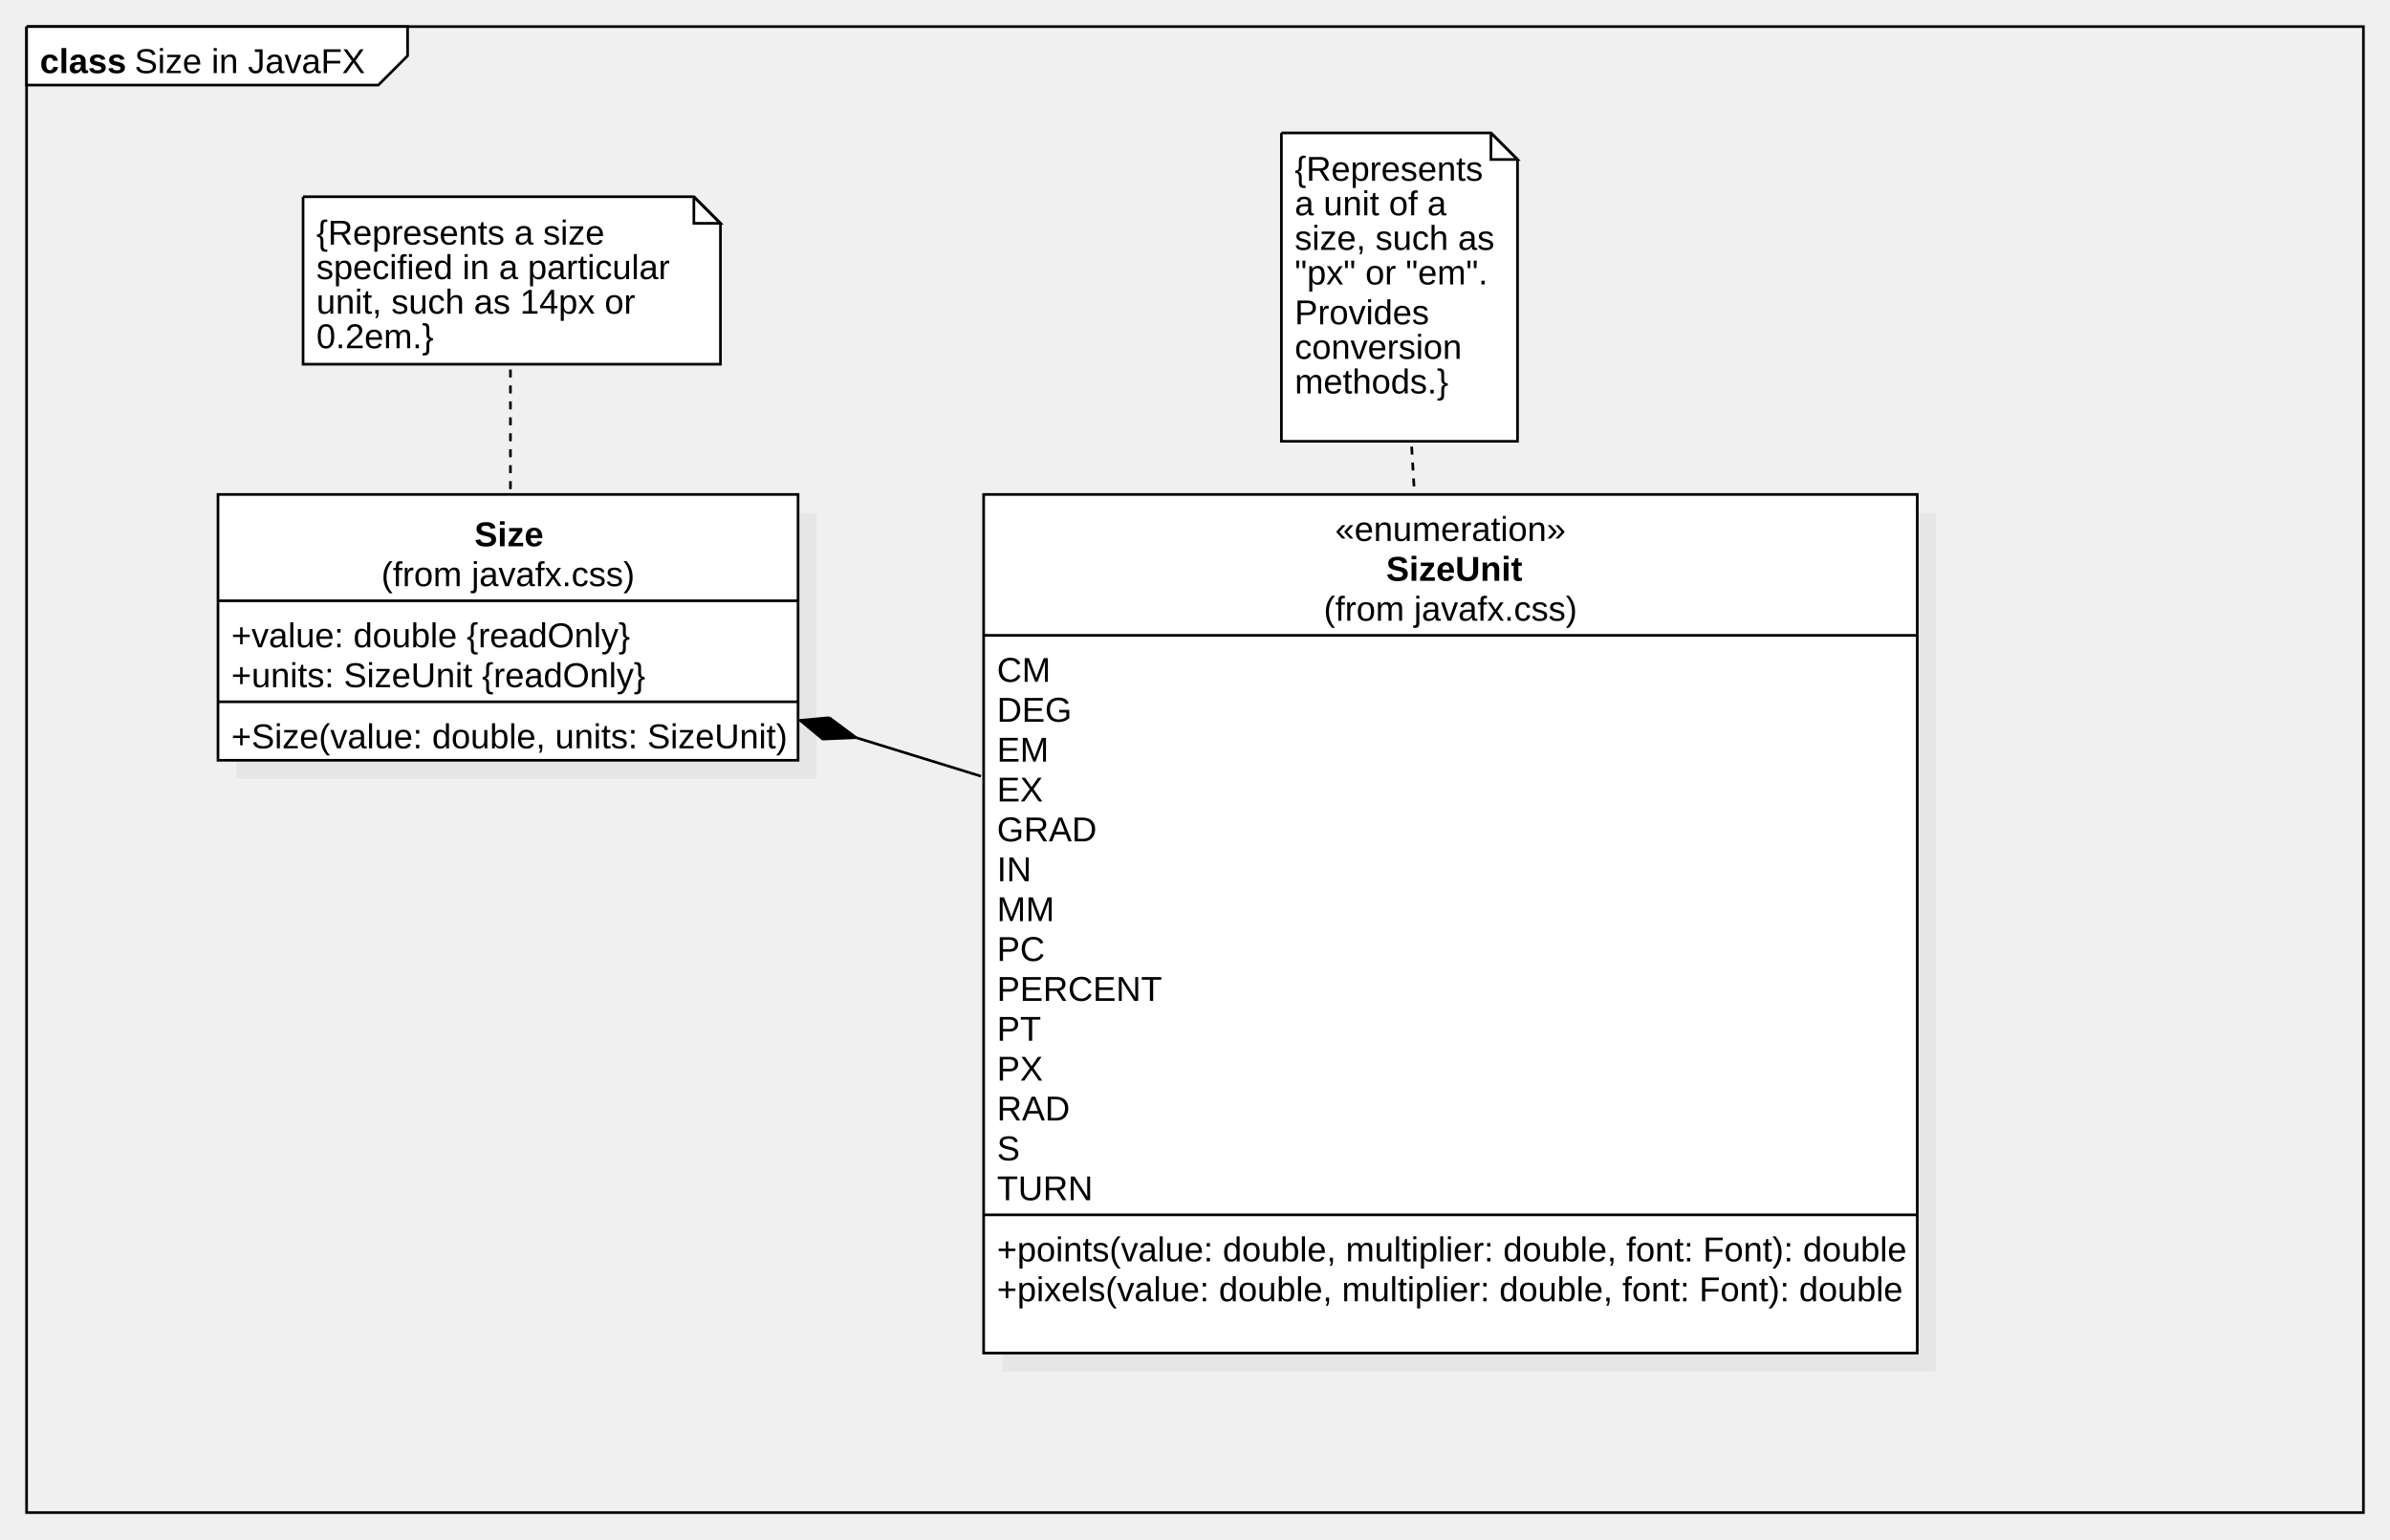
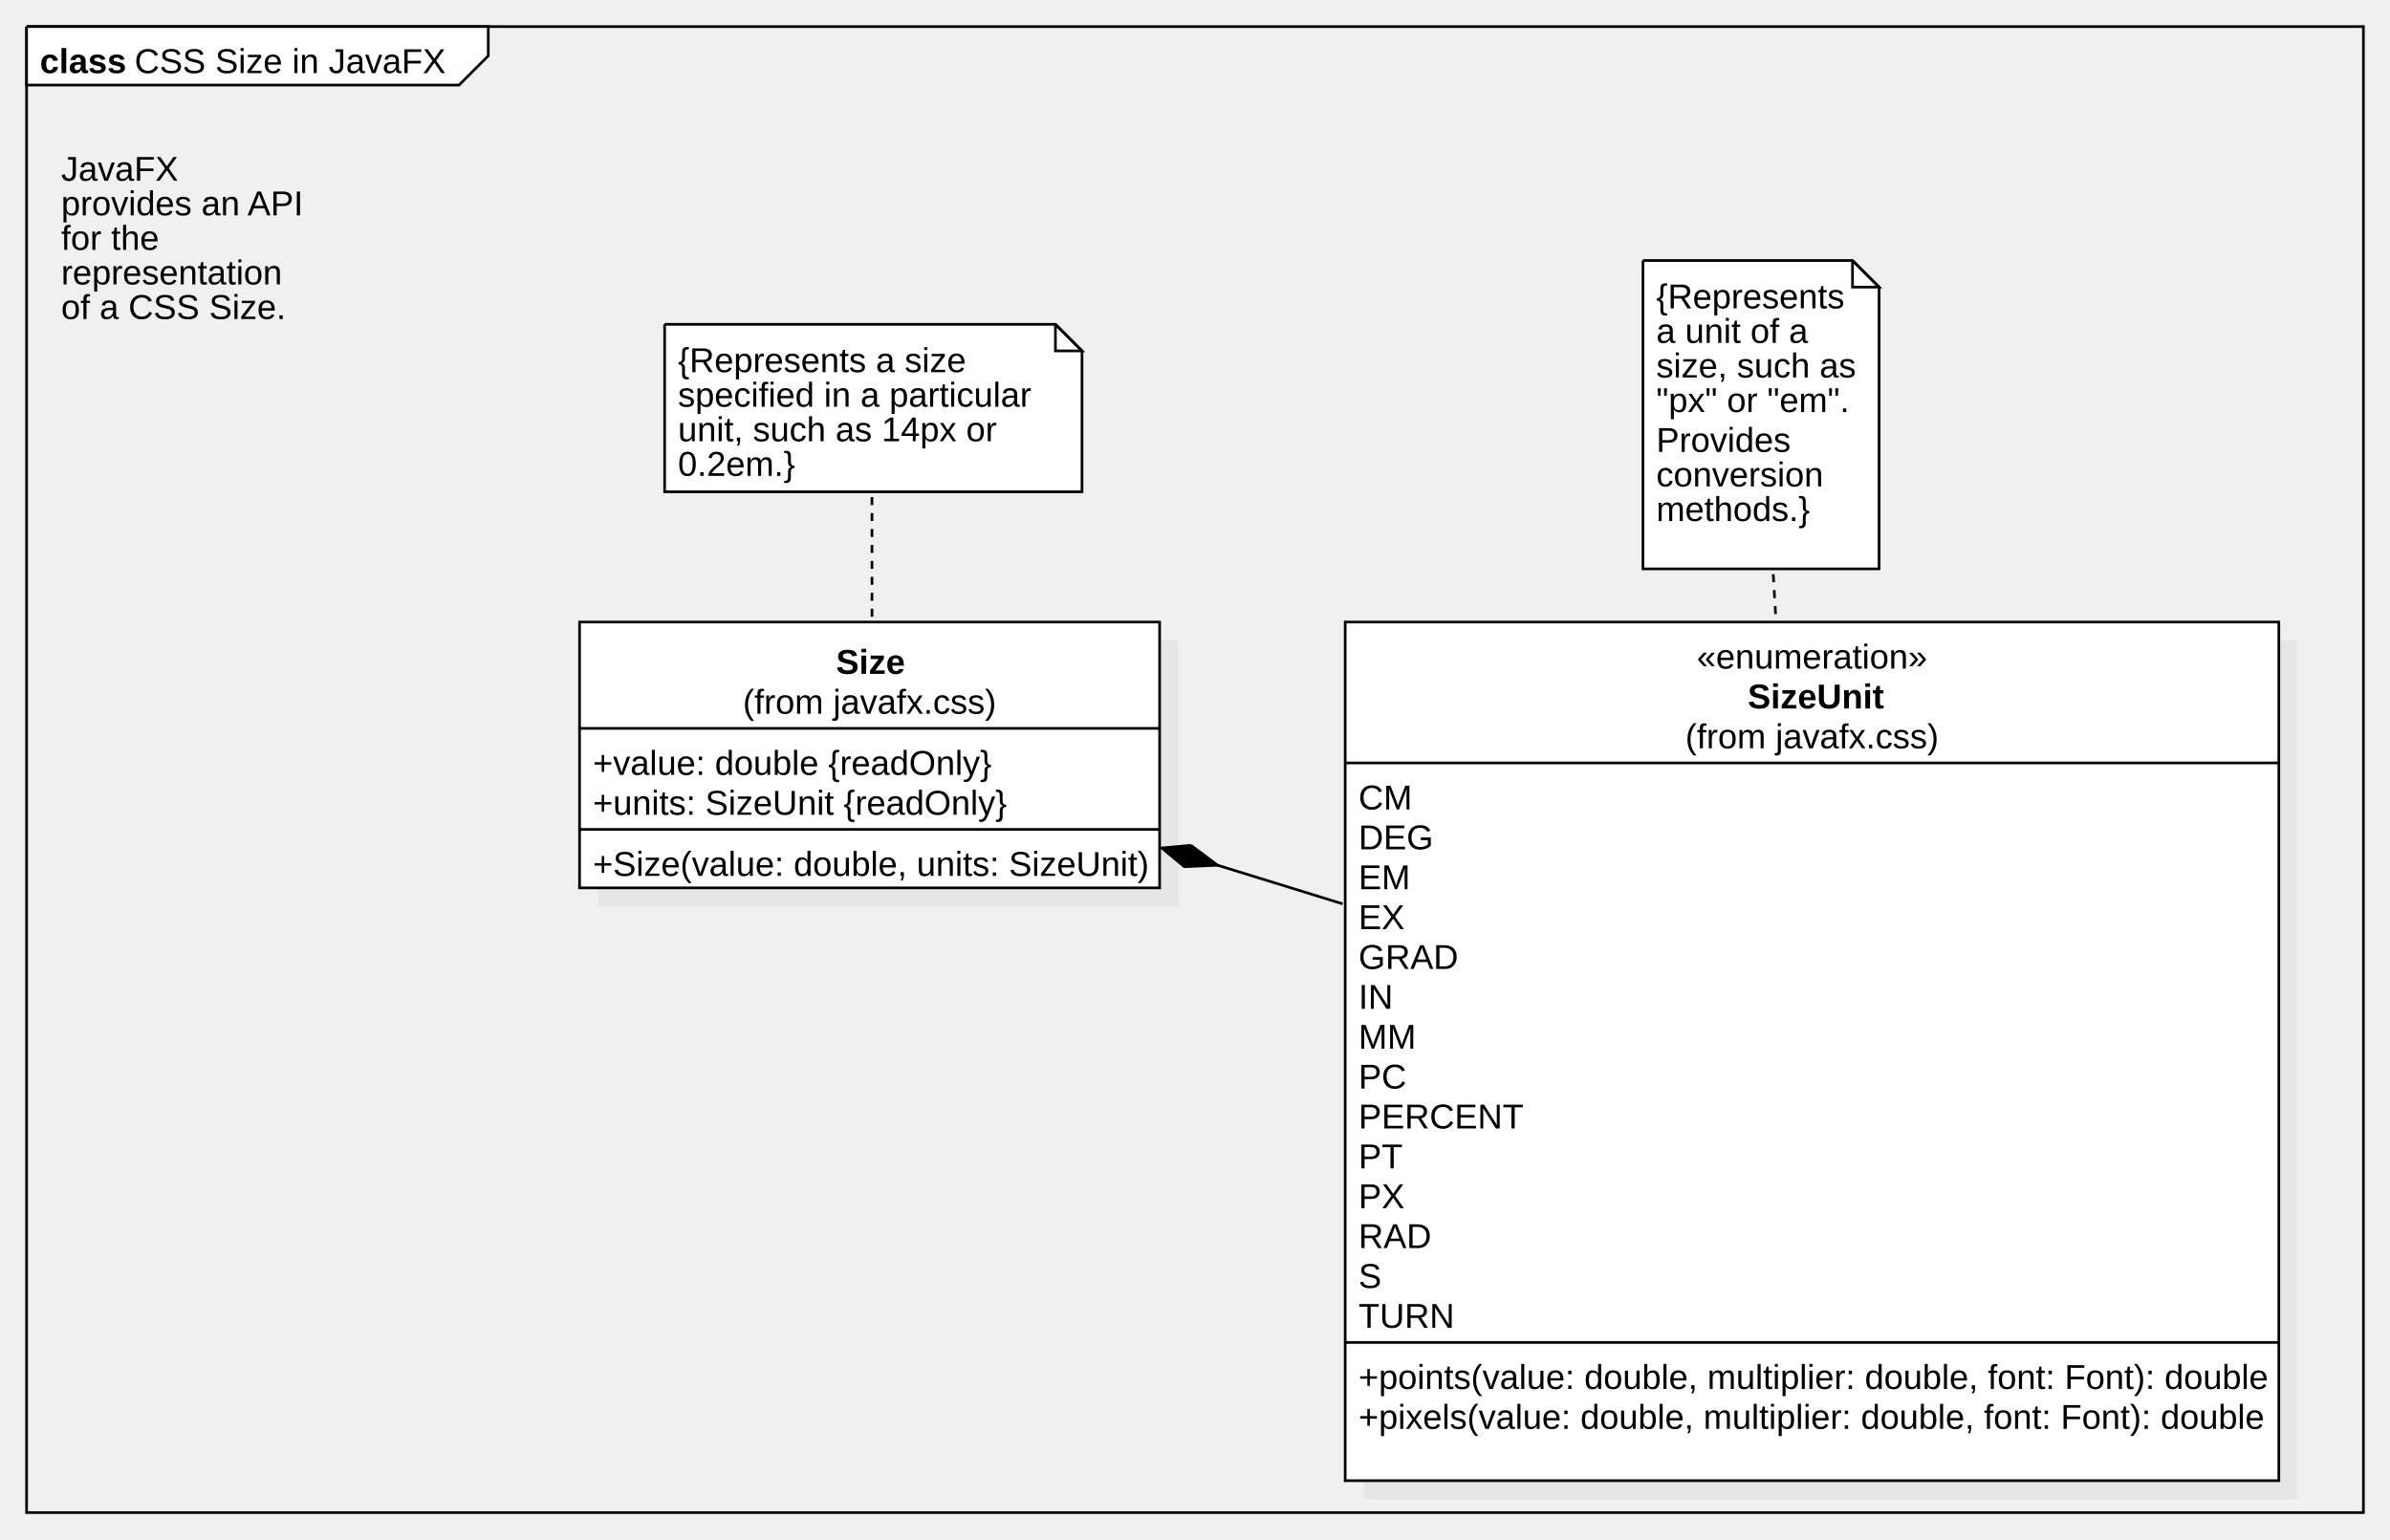
<svg xmlns="http://www.w3.org/2000/svg" version="1.1" width="899" height="579">
  <defs />
  <g>
-     <g transform="translate(-22,-198) scale(1,1)">
-       <path fill="none" stroke="#000000" d="M 32 208 L 911 208 L 911 767 L 32 767 L 32 208" stroke-miterlimit="10" />
-     </g>
-     <g transform="translate(-22,-198) scale(1,1)">
-       <path fill="#ffffff" stroke="none" d="M 32 208 L 32 230 L 164.321 230 L 175.321 219 L 175.321 208 L 32 208" />
-     </g>
-     <g transform="translate(-22,-198) scale(1,1)">
-       <path fill="none" stroke="#000000" d="M 32 208 L 32 230 L 164.321 230 L 175.321 219 L 175.321 208 L 32 208 L 32 208" stroke-miterlimit="10" />
-     </g>
-     <g transform="translate(-22,-198) scale(1,1)">
-       <g>
-         <path fill="none" stroke="none" />
-         <text fill="#000000" stroke="none" font-family="Arial" font-size="13px" font-style="normal" font-weight="normal" text-decoration="none" x="72.618" y="225.5">Size in JavaFX</text>
-       </g>
-     </g>
-     <g transform="translate(-22,-198) scale(1,1)">
-       <g>
-         <path fill="none" stroke="none" />
-         <text fill="#000000" stroke="none" font-family="Arial" font-size="13px" font-style="normal" font-weight="bold" text-decoration="none" x="37" y="225.5">class</text>
-       </g>
-     </g>
-     <g transform="translate(-22,-198) scale(1,1)">
-       <rect fill="#C0C0C0" stroke="none" x="111" y="391" width="218.193" height="100" opacity="0.2" />
-     </g>
-     <g transform="translate(-22,-198) scale(1,1)">
-       <rect fill="#ffffff" stroke="none" x="104" y="384" width="218.193" height="100" />
-     </g>
-     <g transform="translate(-22,-198) scale(1,1)">
-       <path fill="none" stroke="#000000" d="M 104 384 L 322.193 384 L 322.193 484 L 104 484 L 104 384 Z Z" stroke-miterlimit="10" />
-     </g>
-     <g transform="translate(-22,-198) scale(1,1)">
-       <path fill="none" stroke="#000000" d="M 104 424 L 322.193 424" stroke-miterlimit="10" />
-     </g>
-     <g transform="translate(-22,-198) scale(1,1)">
-       <path fill="none" stroke="#000000" d="M 104 462 L 322.193 462" stroke-miterlimit="10" />
-     </g>
-     <g transform="translate(-22,-198) scale(1,1)">
-       <g>
-         <path fill="none" stroke="none" />
-         <text fill="#000000" stroke="none" font-family="Arial" font-size="13px" font-style="normal" font-weight="bold" text-decoration="none" x="200.452" y="403.5">Size</text>
-       </g>
-     </g>
-     <g transform="translate(-22,-198) scale(1,1)">
-       <g>
-         <path fill="none" stroke="none" />
-         <text fill="#000000" stroke="none" font-family="Arial" font-size="13px" font-style="normal" font-weight="normal" text-decoration="none" x="165.426" y="418.5">(from javafx.css)</text>
-       </g>
-     </g>
-     <g transform="translate(-22,-198) scale(1,1)">
-       <g>
-         <path fill="none" stroke="none" />
-         <text fill="#000000" stroke="none" font-family="Arial" font-size="13px" font-style="normal" font-weight="normal" text-decoration="none" x="109" y="441.5">+value: double {readOnly}</text>
-       </g>
-     </g>
-     <g transform="translate(-22,-198) scale(1,1)">
-       <g>
-         <path fill="none" stroke="none" />
-         <text fill="#000000" stroke="none" font-family="Arial" font-size="13px" font-style="normal" font-weight="normal" text-decoration="none" x="109" y="456.5">+units: SizeUnit {readOnly}</text>
-       </g>
-     </g>
-     <g transform="translate(-22,-198) scale(1,1)">
-       <g>
-         <path fill="none" stroke="none" />
-         <text fill="#000000" stroke="none" font-family="Arial" font-size="13px" font-style="normal" font-weight="normal" text-decoration="none" x="109" y="479.5">+Size(value: double, units: SizeUnit)</text>
-       </g>
-     </g>
-     <g transform="translate(-22,-198) scale(1,1)">
-       <rect fill="#C0C0C0" stroke="none" x="399" y="391" width="351.183" height="323" opacity="0.2" />
-     </g>
-     <g transform="translate(-22,-198) scale(1,1)">
-       <rect fill="#ffffff" stroke="none" x="392" y="384" width="351.183" height="323" />
-     </g>
-     <g transform="translate(-22,-198) scale(1,1)">
-       <path fill="none" stroke="#000000" d="M 392 384 L 743.183 384 L 743.183 707 L 392 707 L 392 384 Z Z" stroke-miterlimit="10" />
-     </g>
-     <g transform="translate(-22,-198) scale(1,1)">
-       <path fill="none" stroke="#000000" d="M 392 655 L 743.183 655" stroke-miterlimit="10" />
-     </g>
-     <g transform="translate(-22,-198) scale(1,1)">
-       <path fill="none" stroke="#000000" d="M 392 437 L 743.183 437" stroke-miterlimit="10" />
-     </g>
-     <g transform="translate(-22,-198) scale(1,1)">
-       <g>
-         <path fill="none" stroke="none" />
-         <text fill="#000000" stroke="none" font-family="Arial" font-size="13px" font-style="normal" font-weight="normal" text-decoration="none" x="524.228" y="401.5">«enumeration»</text>
-       </g>
-     </g>
-     <g transform="translate(-22,-198) scale(1,1)">
-       <g>
-         <path fill="none" stroke="none" />
-         <text fill="#000000" stroke="none" font-family="Arial" font-size="13px" font-style="normal" font-weight="bold" text-decoration="none" x="543.388" y="416.5">SizeUnit</text>
-       </g>
-     </g>
-     <g transform="translate(-22,-198) scale(1,1)">
-       <g>
-         <path fill="none" stroke="none" />
-         <text fill="#000000" stroke="none" font-family="Arial" font-size="13px" font-style="normal" font-weight="normal" text-decoration="none" x="519.921" y="431.5">(from javafx.css)</text>
-       </g>
-     </g>
-     <g transform="translate(-22,-198) scale(1,1)">
-       <g>
-         <path fill="none" stroke="none" />
-         <text fill="#000000" stroke="none" font-family="Arial" font-size="13px" font-style="normal" font-weight="normal" text-decoration="none" x="397" y="672.5">+points(value: double, multiplier: double, font: Font): double</text>
-       </g>
-     </g>
-     <g transform="translate(-22,-198) scale(1,1)">
-       <g>
-         <path fill="none" stroke="none" />
-         <text fill="#000000" stroke="none" font-family="Arial" font-size="13px" font-style="normal" font-weight="normal" text-decoration="none" x="397" y="687.5">+pixels(value: double, multiplier: double, font: Font): double</text>
-       </g>
-     </g>
-     <g transform="translate(-22,-198) scale(1,1)">
-       <g>
-         <path fill="none" stroke="none" />
-         <text fill="#000000" stroke="none" font-family="Arial" font-size="13px" font-style="normal" font-weight="normal" text-decoration="none" x="397" y="454.5">CM</text>
-       </g>
-     </g>
-     <g transform="translate(-22,-198) scale(1,1)">
-       <g>
-         <path fill="none" stroke="none" />
-         <text fill="#000000" stroke="none" font-family="Arial" font-size="13px" font-style="normal" font-weight="normal" text-decoration="none" x="397" y="469.5">DEG</text>
-       </g>
-     </g>
-     <g transform="translate(-22,-198) scale(1,1)">
-       <g>
-         <path fill="none" stroke="none" />
-         <text fill="#000000" stroke="none" font-family="Arial" font-size="13px" font-style="normal" font-weight="normal" text-decoration="none" x="397" y="484.5">EM</text>
-       </g>
-     </g>
-     <g transform="translate(-22,-198) scale(1,1)">
-       <g>
-         <path fill="none" stroke="none" />
-         <text fill="#000000" stroke="none" font-family="Arial" font-size="13px" font-style="normal" font-weight="normal" text-decoration="none" x="397" y="499.5">EX</text>
-       </g>
-     </g>
-     <g transform="translate(-22,-198) scale(1,1)">
-       <g>
-         <path fill="none" stroke="none" />
-         <text fill="#000000" stroke="none" font-family="Arial" font-size="13px" font-style="normal" font-weight="normal" text-decoration="none" x="397" y="514.5">GRAD</text>
-       </g>
-     </g>
-     <g transform="translate(-22,-198) scale(1,1)">
-       <g>
-         <path fill="none" stroke="none" />
-         <text fill="#000000" stroke="none" font-family="Arial" font-size="13px" font-style="normal" font-weight="normal" text-decoration="none" x="397" y="529.5">IN</text>
-       </g>
-     </g>
-     <g transform="translate(-22,-198) scale(1,1)">
-       <g>
-         <path fill="none" stroke="none" />
-         <text fill="#000000" stroke="none" font-family="Arial" font-size="13px" font-style="normal" font-weight="normal" text-decoration="none" x="397" y="544.5">MM</text>
-       </g>
-     </g>
-     <g transform="translate(-22,-198) scale(1,1)">
-       <g>
-         <path fill="none" stroke="none" />
-         <text fill="#000000" stroke="none" font-family="Arial" font-size="13px" font-style="normal" font-weight="normal" text-decoration="none" x="397" y="559.5">PC</text>
-       </g>
-     </g>
-     <g transform="translate(-22,-198) scale(1,1)">
-       <g>
-         <path fill="none" stroke="none" />
-         <text fill="#000000" stroke="none" font-family="Arial" font-size="13px" font-style="normal" font-weight="normal" text-decoration="none" x="397" y="574.5">PERCENT</text>
-       </g>
-     </g>
-     <g transform="translate(-22,-198) scale(1,1)">
-       <g>
-         <path fill="none" stroke="none" />
-         <text fill="#000000" stroke="none" font-family="Arial" font-size="13px" font-style="normal" font-weight="normal" text-decoration="none" x="397" y="589.5">PT</text>
-       </g>
-     </g>
-     <g transform="translate(-22,-198) scale(1,1)">
-       <g>
-         <path fill="none" stroke="none" />
-         <text fill="#000000" stroke="none" font-family="Arial" font-size="13px" font-style="normal" font-weight="normal" text-decoration="none" x="397" y="604.5">PX</text>
-       </g>
-     </g>
-     <g transform="translate(-22,-198) scale(1,1)">
-       <g>
-         <path fill="none" stroke="none" />
-         <text fill="#000000" stroke="none" font-family="Arial" font-size="13px" font-style="normal" font-weight="normal" text-decoration="none" x="397" y="619.5">RAD</text>
-       </g>
-     </g>
-     <g transform="translate(-22,-198) scale(1,1)">
-       <g>
-         <path fill="none" stroke="none" />
-         <text fill="#000000" stroke="none" font-family="Arial" font-size="13px" font-style="normal" font-weight="normal" text-decoration="none" x="397" y="634.5">S</text>
-       </g>
-     </g>
-     <g transform="translate(-22,-198) scale(1,1)">
-       <g>
-         <path fill="none" stroke="none" />
-         <text fill="#000000" stroke="none" font-family="Arial" font-size="13px" font-style="normal" font-weight="normal" text-decoration="none" x="397" y="649.5">TURN</text>
-       </g>
-     </g>
-     <g transform="translate(-22,-198) scale(1,1)">
-       <path fill="#ffffff" stroke="none" d="M 504 248 L 582.821 248 L 592.821 258 L 592.821 364 L 504 364 L 504 248" />
-     </g>
-     <g transform="translate(-22,-198) scale(1,1)">
-       <path fill="none" stroke="#000000" d="M 504 248 L 582.821 248 L 592.821 258 L 592.821 364 L 504 364 L 504 248 L 504 248" stroke-miterlimit="10" />
-     </g>
-     <g transform="translate(-22,-198) scale(1,1)">
-       <path fill="none" stroke="#000000" d="M 582.821 248 L 582.821 258 L 592.821 258 L 582.821 248" stroke-miterlimit="10" />
-     </g>
-     <g transform="translate(-22,-198) scale(1,1)">
-       <g>
-         <path fill="none" stroke="none" />
-         <text fill="#000000" stroke="none" font-family="Arial" font-size="13px" font-style="normal" font-weight="normal" text-decoration="none" x="509" y="266">{Represents</text>
-         <text fill="#000000" stroke="none" font-family="Arial" font-size="13px" font-style="normal" font-weight="normal" text-decoration="none" x="509" y="279">a unit of a</text>
-         <text fill="#000000" stroke="none" font-family="Arial" font-size="13px" font-style="normal" font-weight="normal" text-decoration="none" x="509" y="292">size, such as</text>
-         <text fill="#000000" stroke="none" font-family="Arial" font-size="13px" font-style="normal" font-weight="normal" text-decoration="none" x="509" y="305">"px" or "em".</text>
-       </g>
-     </g>
-     <g transform="translate(-22,-198) scale(1,1)">
-       <g>
-         <path fill="none" stroke="none" />
-         <text fill="#000000" stroke="none" font-family="Arial" font-size="13px" font-style="normal" font-weight="normal" text-decoration="none" x="509" y="320">Provides</text>
-         <text fill="#000000" stroke="none" font-family="Arial" font-size="13px" font-style="normal" font-weight="normal" text-decoration="none" x="509" y="333">conversion</text>
-         <text fill="#000000" stroke="none" font-family="Arial" font-size="13px" font-style="normal" font-weight="normal" text-decoration="none" x="509" y="346">methods.}</text>
-       </g>
-     </g>
-     <g transform="translate(-22,-198) scale(1,1)">
-       <path fill="none" stroke="#000000" d="M 553 366 L 554 383" stroke-miterlimit="10" stroke-dasharray="3" />
-     </g>
-     <g transform="translate(-22,-198) scale(1,1)">
-       <path fill="#ffffff" stroke="none" d="M 136 272 L 283 272 L 293 282 L 293 335 L 136 335 L 136 272" />
-     </g>
-     <g transform="translate(-22,-198) scale(1,1)">
-       <path fill="none" stroke="#000000" d="M 136 272 L 283 272 L 293 282 L 293 335 L 136 335 L 136 272 L 136 272" stroke-miterlimit="10" />
-     </g>
-     <g transform="translate(-22,-198) scale(1,1)">
-       <path fill="none" stroke="#000000" d="M 283 272 L 283 282 L 293 282 L 283 272" stroke-miterlimit="10" />
-     </g>
-     <g transform="translate(-22,-198) scale(1,1)">
-       <g>
-         <path fill="none" stroke="none" />
-         <text fill="#000000" stroke="none" font-family="Arial" font-size="13px" font-style="normal" font-weight="normal" text-decoration="none" x="141" y="290">{Represents a size</text>
-         <text fill="#000000" stroke="none" font-family="Arial" font-size="13px" font-style="normal" font-weight="normal" text-decoration="none" x="141" y="303">specified in a particular</text>
-         <text fill="#000000" stroke="none" font-family="Arial" font-size="13px" font-style="normal" font-weight="normal" text-decoration="none" x="141" y="316">unit, such as 14px or</text>
-         <text fill="#000000" stroke="none" font-family="Arial" font-size="13px" font-style="normal" font-weight="normal" text-decoration="none" x="141" y="329">0.2em.}</text>
-       </g>
-     </g>
-     <g transform="translate(-22,-198) scale(1,1)">
-       <path fill="none" stroke="#000000" d="M 214 337 L 214 383" stroke-miterlimit="10" stroke-dasharray="3" />
-     </g>
-     <g transform="translate(-22,-198) scale(1,1)">
-       <path fill="none" stroke="#000000" d="M 391 490 L 323 469" stroke-miterlimit="10" />
-     </g>
-     <g transform="translate(-22,-198) scale(1,1)">
-       <path fill="#000000" stroke="none" d="M 333.952 467.977 L 323 469 L 331.468 476.021 L 344.02 475.492" />
-     </g>
-     <g transform="translate(-22,-198) scale(1,1)">
-       <path fill="none" stroke="#000000" d="M 333.952 467.977 L 323 469 L 331.468 476.021 L 344.02 475.492 L 333.952 467.977" stroke-miterlimit="10" />
+     <g transform="translate(-14,-150) scale(1,1)">
+       <path fill="none" stroke="#000000" d="M 24 160 L 903 160 L 903 719 L 24 719 L 24 160" stroke-miterlimit="10" />
+     </g>
+     <g transform="translate(-14,-150) scale(1,1)">
+       <path fill="#ffffff" stroke="none" d="M 24 160 L 24 182 L 186.663 182 L 197.663 171 L 197.663 160 L 24 160" />
+     </g>
+     <g transform="translate(-14,-150) scale(1,1)">
+       <path fill="none" stroke="#000000" d="M 24 160 L 24 182 L 186.663 182 L 197.663 171 L 197.663 160 L 24 160 L 24 160" stroke-miterlimit="10" />
+     </g>
+     <g transform="translate(-14,-150) scale(1,1)">
+       <g>
+         <path fill="none" stroke="none" />
+         <text fill="#000000" stroke="none" font-family="Arial" font-size="13px" font-style="normal" font-weight="normal" text-decoration="none" x="64.618" y="177.5">CSS Size in JavaFX</text>
+       </g>
+     </g>
+     <g transform="translate(-14,-150) scale(1,1)">
+       <g>
+         <path fill="none" stroke="none" />
+         <text fill="#000000" stroke="none" font-family="Arial" font-size="13px" font-style="normal" font-weight="bold" text-decoration="none" x="29" y="177.5">class</text>
+       </g>
+     </g>
+     <g transform="translate(-14,-150) scale(1,1)">
+       <rect fill="#C0C0C0" stroke="none" x="239" y="391" width="218.193" height="100" opacity="0.2" />
+     </g>
+     <g transform="translate(-14,-150) scale(1,1)">
+       <rect fill="#ffffff" stroke="none" x="232" y="384" width="218.193" height="100" />
+     </g>
+     <g transform="translate(-14,-150) scale(1,1)">
+       <path fill="none" stroke="#000000" d="M 232 384 L 450.193 384 L 450.193 484 L 232 484 L 232 384 Z Z" stroke-miterlimit="10" />
+     </g>
+     <g transform="translate(-14,-150) scale(1,1)">
+       <path fill="none" stroke="#000000" d="M 232 424 L 450.193 424" stroke-miterlimit="10" />
+     </g>
+     <g transform="translate(-14,-150) scale(1,1)">
+       <path fill="none" stroke="#000000" d="M 232 462 L 450.193 462" stroke-miterlimit="10" />
+     </g>
+     <g transform="translate(-14,-150) scale(1,1)">
+       <g>
+         <path fill="none" stroke="none" />
+         <text fill="#000000" stroke="none" font-family="Arial" font-size="13px" font-style="normal" font-weight="bold" text-decoration="none" x="328.452" y="403.5">Size</text>
+       </g>
+     </g>
+     <g transform="translate(-14,-150) scale(1,1)">
+       <g>
+         <path fill="none" stroke="none" />
+         <text fill="#000000" stroke="none" font-family="Arial" font-size="13px" font-style="normal" font-weight="normal" text-decoration="none" x="293.426" y="418.5">(from javafx.css)</text>
+       </g>
+     </g>
+     <g transform="translate(-14,-150) scale(1,1)">
+       <g>
+         <path fill="none" stroke="none" />
+         <text fill="#000000" stroke="none" font-family="Arial" font-size="13px" font-style="normal" font-weight="normal" text-decoration="none" x="237" y="441.5">+value: double {readOnly}</text>
+       </g>
+     </g>
+     <g transform="translate(-14,-150) scale(1,1)">
+       <g>
+         <path fill="none" stroke="none" />
+         <text fill="#000000" stroke="none" font-family="Arial" font-size="13px" font-style="normal" font-weight="normal" text-decoration="none" x="237" y="456.5">+units: SizeUnit {readOnly}</text>
+       </g>
+     </g>
+     <g transform="translate(-14,-150) scale(1,1)">
+       <g>
+         <path fill="none" stroke="none" />
+         <text fill="#000000" stroke="none" font-family="Arial" font-size="13px" font-style="normal" font-weight="normal" text-decoration="none" x="237" y="479.5">+Size(value: double, units: SizeUnit)</text>
+       </g>
+     </g>
+     <g transform="translate(-14,-150) scale(1,1)">
+       <rect fill="#C0C0C0" stroke="none" x="527" y="391" width="351.183" height="323" opacity="0.2" />
+     </g>
+     <g transform="translate(-14,-150) scale(1,1)">
+       <rect fill="#ffffff" stroke="none" x="520" y="384" width="351.183" height="323" />
+     </g>
+     <g transform="translate(-14,-150) scale(1,1)">
+       <path fill="none" stroke="#000000" d="M 520 384 L 871.183 384 L 871.183 707 L 520 707 L 520 384 Z Z" stroke-miterlimit="10" />
+     </g>
+     <g transform="translate(-14,-150) scale(1,1)">
+       <path fill="none" stroke="#000000" d="M 520 655 L 871.183 655" stroke-miterlimit="10" />
+     </g>
+     <g transform="translate(-14,-150) scale(1,1)">
+       <path fill="none" stroke="#000000" d="M 520 437 L 871.183 437" stroke-miterlimit="10" />
+     </g>
+     <g transform="translate(-14,-150) scale(1,1)">
+       <g>
+         <path fill="none" stroke="none" />
+         <text fill="#000000" stroke="none" font-family="Arial" font-size="13px" font-style="normal" font-weight="normal" text-decoration="none" x="652.228" y="401.5">«enumeration»</text>
+       </g>
+     </g>
+     <g transform="translate(-14,-150) scale(1,1)">
+       <g>
+         <path fill="none" stroke="none" />
+         <text fill="#000000" stroke="none" font-family="Arial" font-size="13px" font-style="normal" font-weight="bold" text-decoration="none" x="671.388" y="416.5">SizeUnit</text>
+       </g>
+     </g>
+     <g transform="translate(-14,-150) scale(1,1)">
+       <g>
+         <path fill="none" stroke="none" />
+         <text fill="#000000" stroke="none" font-family="Arial" font-size="13px" font-style="normal" font-weight="normal" text-decoration="none" x="647.921" y="431.5">(from javafx.css)</text>
+       </g>
+     </g>
+     <g transform="translate(-14,-150) scale(1,1)">
+       <g>
+         <path fill="none" stroke="none" />
+         <text fill="#000000" stroke="none" font-family="Arial" font-size="13px" font-style="normal" font-weight="normal" text-decoration="none" x="525" y="672.5">+points(value: double, multiplier: double, font: Font): double</text>
+       </g>
+     </g>
+     <g transform="translate(-14,-150) scale(1,1)">
+       <g>
+         <path fill="none" stroke="none" />
+         <text fill="#000000" stroke="none" font-family="Arial" font-size="13px" font-style="normal" font-weight="normal" text-decoration="none" x="525" y="687.5">+pixels(value: double, multiplier: double, font: Font): double</text>
+       </g>
+     </g>
+     <g transform="translate(-14,-150) scale(1,1)">
+       <g>
+         <path fill="none" stroke="none" />
+         <text fill="#000000" stroke="none" font-family="Arial" font-size="13px" font-style="normal" font-weight="normal" text-decoration="none" x="525" y="454.5">CM</text>
+       </g>
+     </g>
+     <g transform="translate(-14,-150) scale(1,1)">
+       <g>
+         <path fill="none" stroke="none" />
+         <text fill="#000000" stroke="none" font-family="Arial" font-size="13px" font-style="normal" font-weight="normal" text-decoration="none" x="525" y="469.5">DEG</text>
+       </g>
+     </g>
+     <g transform="translate(-14,-150) scale(1,1)">
+       <g>
+         <path fill="none" stroke="none" />
+         <text fill="#000000" stroke="none" font-family="Arial" font-size="13px" font-style="normal" font-weight="normal" text-decoration="none" x="525" y="484.5">EM</text>
+       </g>
+     </g>
+     <g transform="translate(-14,-150) scale(1,1)">
+       <g>
+         <path fill="none" stroke="none" />
+         <text fill="#000000" stroke="none" font-family="Arial" font-size="13px" font-style="normal" font-weight="normal" text-decoration="none" x="525" y="499.5">EX</text>
+       </g>
+     </g>
+     <g transform="translate(-14,-150) scale(1,1)">
+       <g>
+         <path fill="none" stroke="none" />
+         <text fill="#000000" stroke="none" font-family="Arial" font-size="13px" font-style="normal" font-weight="normal" text-decoration="none" x="525" y="514.5">GRAD</text>
+       </g>
+     </g>
+     <g transform="translate(-14,-150) scale(1,1)">
+       <g>
+         <path fill="none" stroke="none" />
+         <text fill="#000000" stroke="none" font-family="Arial" font-size="13px" font-style="normal" font-weight="normal" text-decoration="none" x="525" y="529.5">IN</text>
+       </g>
+     </g>
+     <g transform="translate(-14,-150) scale(1,1)">
+       <g>
+         <path fill="none" stroke="none" />
+         <text fill="#000000" stroke="none" font-family="Arial" font-size="13px" font-style="normal" font-weight="normal" text-decoration="none" x="525" y="544.5">MM</text>
+       </g>
+     </g>
+     <g transform="translate(-14,-150) scale(1,1)">
+       <g>
+         <path fill="none" stroke="none" />
+         <text fill="#000000" stroke="none" font-family="Arial" font-size="13px" font-style="normal" font-weight="normal" text-decoration="none" x="525" y="559.5">PC</text>
+       </g>
+     </g>
+     <g transform="translate(-14,-150) scale(1,1)">
+       <g>
+         <path fill="none" stroke="none" />
+         <text fill="#000000" stroke="none" font-family="Arial" font-size="13px" font-style="normal" font-weight="normal" text-decoration="none" x="525" y="574.5">PERCENT</text>
+       </g>
+     </g>
+     <g transform="translate(-14,-150) scale(1,1)">
+       <g>
+         <path fill="none" stroke="none" />
+         <text fill="#000000" stroke="none" font-family="Arial" font-size="13px" font-style="normal" font-weight="normal" text-decoration="none" x="525" y="589.5">PT</text>
+       </g>
+     </g>
+     <g transform="translate(-14,-150) scale(1,1)">
+       <g>
+         <path fill="none" stroke="none" />
+         <text fill="#000000" stroke="none" font-family="Arial" font-size="13px" font-style="normal" font-weight="normal" text-decoration="none" x="525" y="604.5">PX</text>
+       </g>
+     </g>
+     <g transform="translate(-14,-150) scale(1,1)">
+       <g>
+         <path fill="none" stroke="none" />
+         <text fill="#000000" stroke="none" font-family="Arial" font-size="13px" font-style="normal" font-weight="normal" text-decoration="none" x="525" y="619.5">RAD</text>
+       </g>
+     </g>
+     <g transform="translate(-14,-150) scale(1,1)">
+       <g>
+         <path fill="none" stroke="none" />
+         <text fill="#000000" stroke="none" font-family="Arial" font-size="13px" font-style="normal" font-weight="normal" text-decoration="none" x="525" y="634.5">S</text>
+       </g>
+     </g>
+     <g transform="translate(-14,-150) scale(1,1)">
+       <g>
+         <path fill="none" stroke="none" />
+         <text fill="#000000" stroke="none" font-family="Arial" font-size="13px" font-style="normal" font-weight="normal" text-decoration="none" x="525" y="649.5">TURN</text>
+       </g>
+     </g>
+     <g transform="translate(-14,-150) scale(1,1)">
+       <path fill="#ffffff" stroke="none" d="M 632 248 L 710.821 248 L 720.821 258 L 720.821 364 L 632 364 L 632 248" />
+     </g>
+     <g transform="translate(-14,-150) scale(1,1)">
+       <path fill="none" stroke="#000000" d="M 632 248 L 710.821 248 L 720.821 258 L 720.821 364 L 632 364 L 632 248 L 632 248" stroke-miterlimit="10" />
+     </g>
+     <g transform="translate(-14,-150) scale(1,1)">
+       <path fill="none" stroke="#000000" d="M 710.821 248 L 710.821 258 L 720.821 258 L 710.821 248" stroke-miterlimit="10" />
+     </g>
+     <g transform="translate(-14,-150) scale(1,1)">
+       <g>
+         <path fill="none" stroke="none" />
+         <text fill="#000000" stroke="none" font-family="Arial" font-size="13px" font-style="normal" font-weight="normal" text-decoration="none" x="637" y="266">{Represents</text>
+         <text fill="#000000" stroke="none" font-family="Arial" font-size="13px" font-style="normal" font-weight="normal" text-decoration="none" x="637" y="279">a unit of a</text>
+         <text fill="#000000" stroke="none" font-family="Arial" font-size="13px" font-style="normal" font-weight="normal" text-decoration="none" x="637" y="292">size, such as</text>
+         <text fill="#000000" stroke="none" font-family="Arial" font-size="13px" font-style="normal" font-weight="normal" text-decoration="none" x="637" y="305">"px" or "em".</text>
+       </g>
+     </g>
+     <g transform="translate(-14,-150) scale(1,1)">
+       <g>
+         <path fill="none" stroke="none" />
+         <text fill="#000000" stroke="none" font-family="Arial" font-size="13px" font-style="normal" font-weight="normal" text-decoration="none" x="637" y="320">Provides</text>
+         <text fill="#000000" stroke="none" font-family="Arial" font-size="13px" font-style="normal" font-weight="normal" text-decoration="none" x="637" y="333">conversion</text>
+         <text fill="#000000" stroke="none" font-family="Arial" font-size="13px" font-style="normal" font-weight="normal" text-decoration="none" x="637" y="346">methods.}</text>
+       </g>
+     </g>
+     <g transform="translate(-14,-150) scale(1,1)">
+       <path fill="none" stroke="#000000" d="M 681 366 L 682 383" stroke-miterlimit="10" stroke-dasharray="3" />
+     </g>
+     <g transform="translate(-14,-150) scale(1,1)">
+       <path fill="#ffffff" stroke="none" d="M 264 272 L 411 272 L 421 282 L 421 335 L 264 335 L 264 272" />
+     </g>
+     <g transform="translate(-14,-150) scale(1,1)">
+       <path fill="none" stroke="#000000" d="M 264 272 L 411 272 L 421 282 L 421 335 L 264 335 L 264 272 L 264 272" stroke-miterlimit="10" />
+     </g>
+     <g transform="translate(-14,-150) scale(1,1)">
+       <path fill="none" stroke="#000000" d="M 411 272 L 411 282 L 421 282 L 411 272" stroke-miterlimit="10" />
+     </g>
+     <g transform="translate(-14,-150) scale(1,1)">
+       <g>
+         <path fill="none" stroke="none" />
+         <text fill="#000000" stroke="none" font-family="Arial" font-size="13px" font-style="normal" font-weight="normal" text-decoration="none" x="269" y="290">{Represents a size</text>
+         <text fill="#000000" stroke="none" font-family="Arial" font-size="13px" font-style="normal" font-weight="normal" text-decoration="none" x="269" y="303">specified in a particular</text>
+         <text fill="#000000" stroke="none" font-family="Arial" font-size="13px" font-style="normal" font-weight="normal" text-decoration="none" x="269" y="316">unit, such as 14px or</text>
+         <text fill="#000000" stroke="none" font-family="Arial" font-size="13px" font-style="normal" font-weight="normal" text-decoration="none" x="269" y="329">0.2em.}</text>
+       </g>
+     </g>
+     <g transform="translate(-14,-150) scale(1,1)">
+       <path fill="none" stroke="#000000" d="M 342 337 L 342 383" stroke-miterlimit="10" stroke-dasharray="3" />
+     </g>
+     <g transform="translate(-14,-150) scale(1,1)">
+       <path fill="none" stroke="#000000" d="M 519 490 L 451 469" stroke-miterlimit="10" />
+     </g>
+     <g transform="translate(-14,-150) scale(1,1)">
+       <path fill="#000000" stroke="none" d="M 461.952 467.977 L 451 469 L 459.468 476.021 L 472.02 475.492" />
+     </g>
+     <g transform="translate(-14,-150) scale(1,1)">
+       <path fill="none" stroke="#000000" d="M 461.952 467.977 L 451 469 L 459.468 476.021 L 472.02 475.492 L 461.952 467.977" stroke-miterlimit="10" />
+     </g>
+     <g transform="translate(-14,-150) scale(1,1)">
+       <g>
+         <path fill="none" stroke="none" />
+         <text fill="#000000" stroke="none" font-family="Arial" font-size="13px" font-style="normal" font-weight="normal" text-decoration="none" x="37" y="218">JavaFX</text>
+         <text fill="#000000" stroke="none" font-family="Arial" font-size="13px" font-style="normal" font-weight="normal" text-decoration="none" x="37" y="231">provides an API</text>
+         <text fill="#000000" stroke="none" font-family="Arial" font-size="13px" font-style="normal" font-weight="normal" text-decoration="none" x="37" y="244">for the</text>
+         <text fill="#000000" stroke="none" font-family="Arial" font-size="13px" font-style="normal" font-weight="normal" text-decoration="none" x="37" y="257">representation</text>
+         <text fill="#000000" stroke="none" font-family="Arial" font-size="13px" font-style="normal" font-weight="normal" text-decoration="none" x="37" y="270">of a CSS Size.</text>
+       </g>
    </g>
  </g>
</svg>
